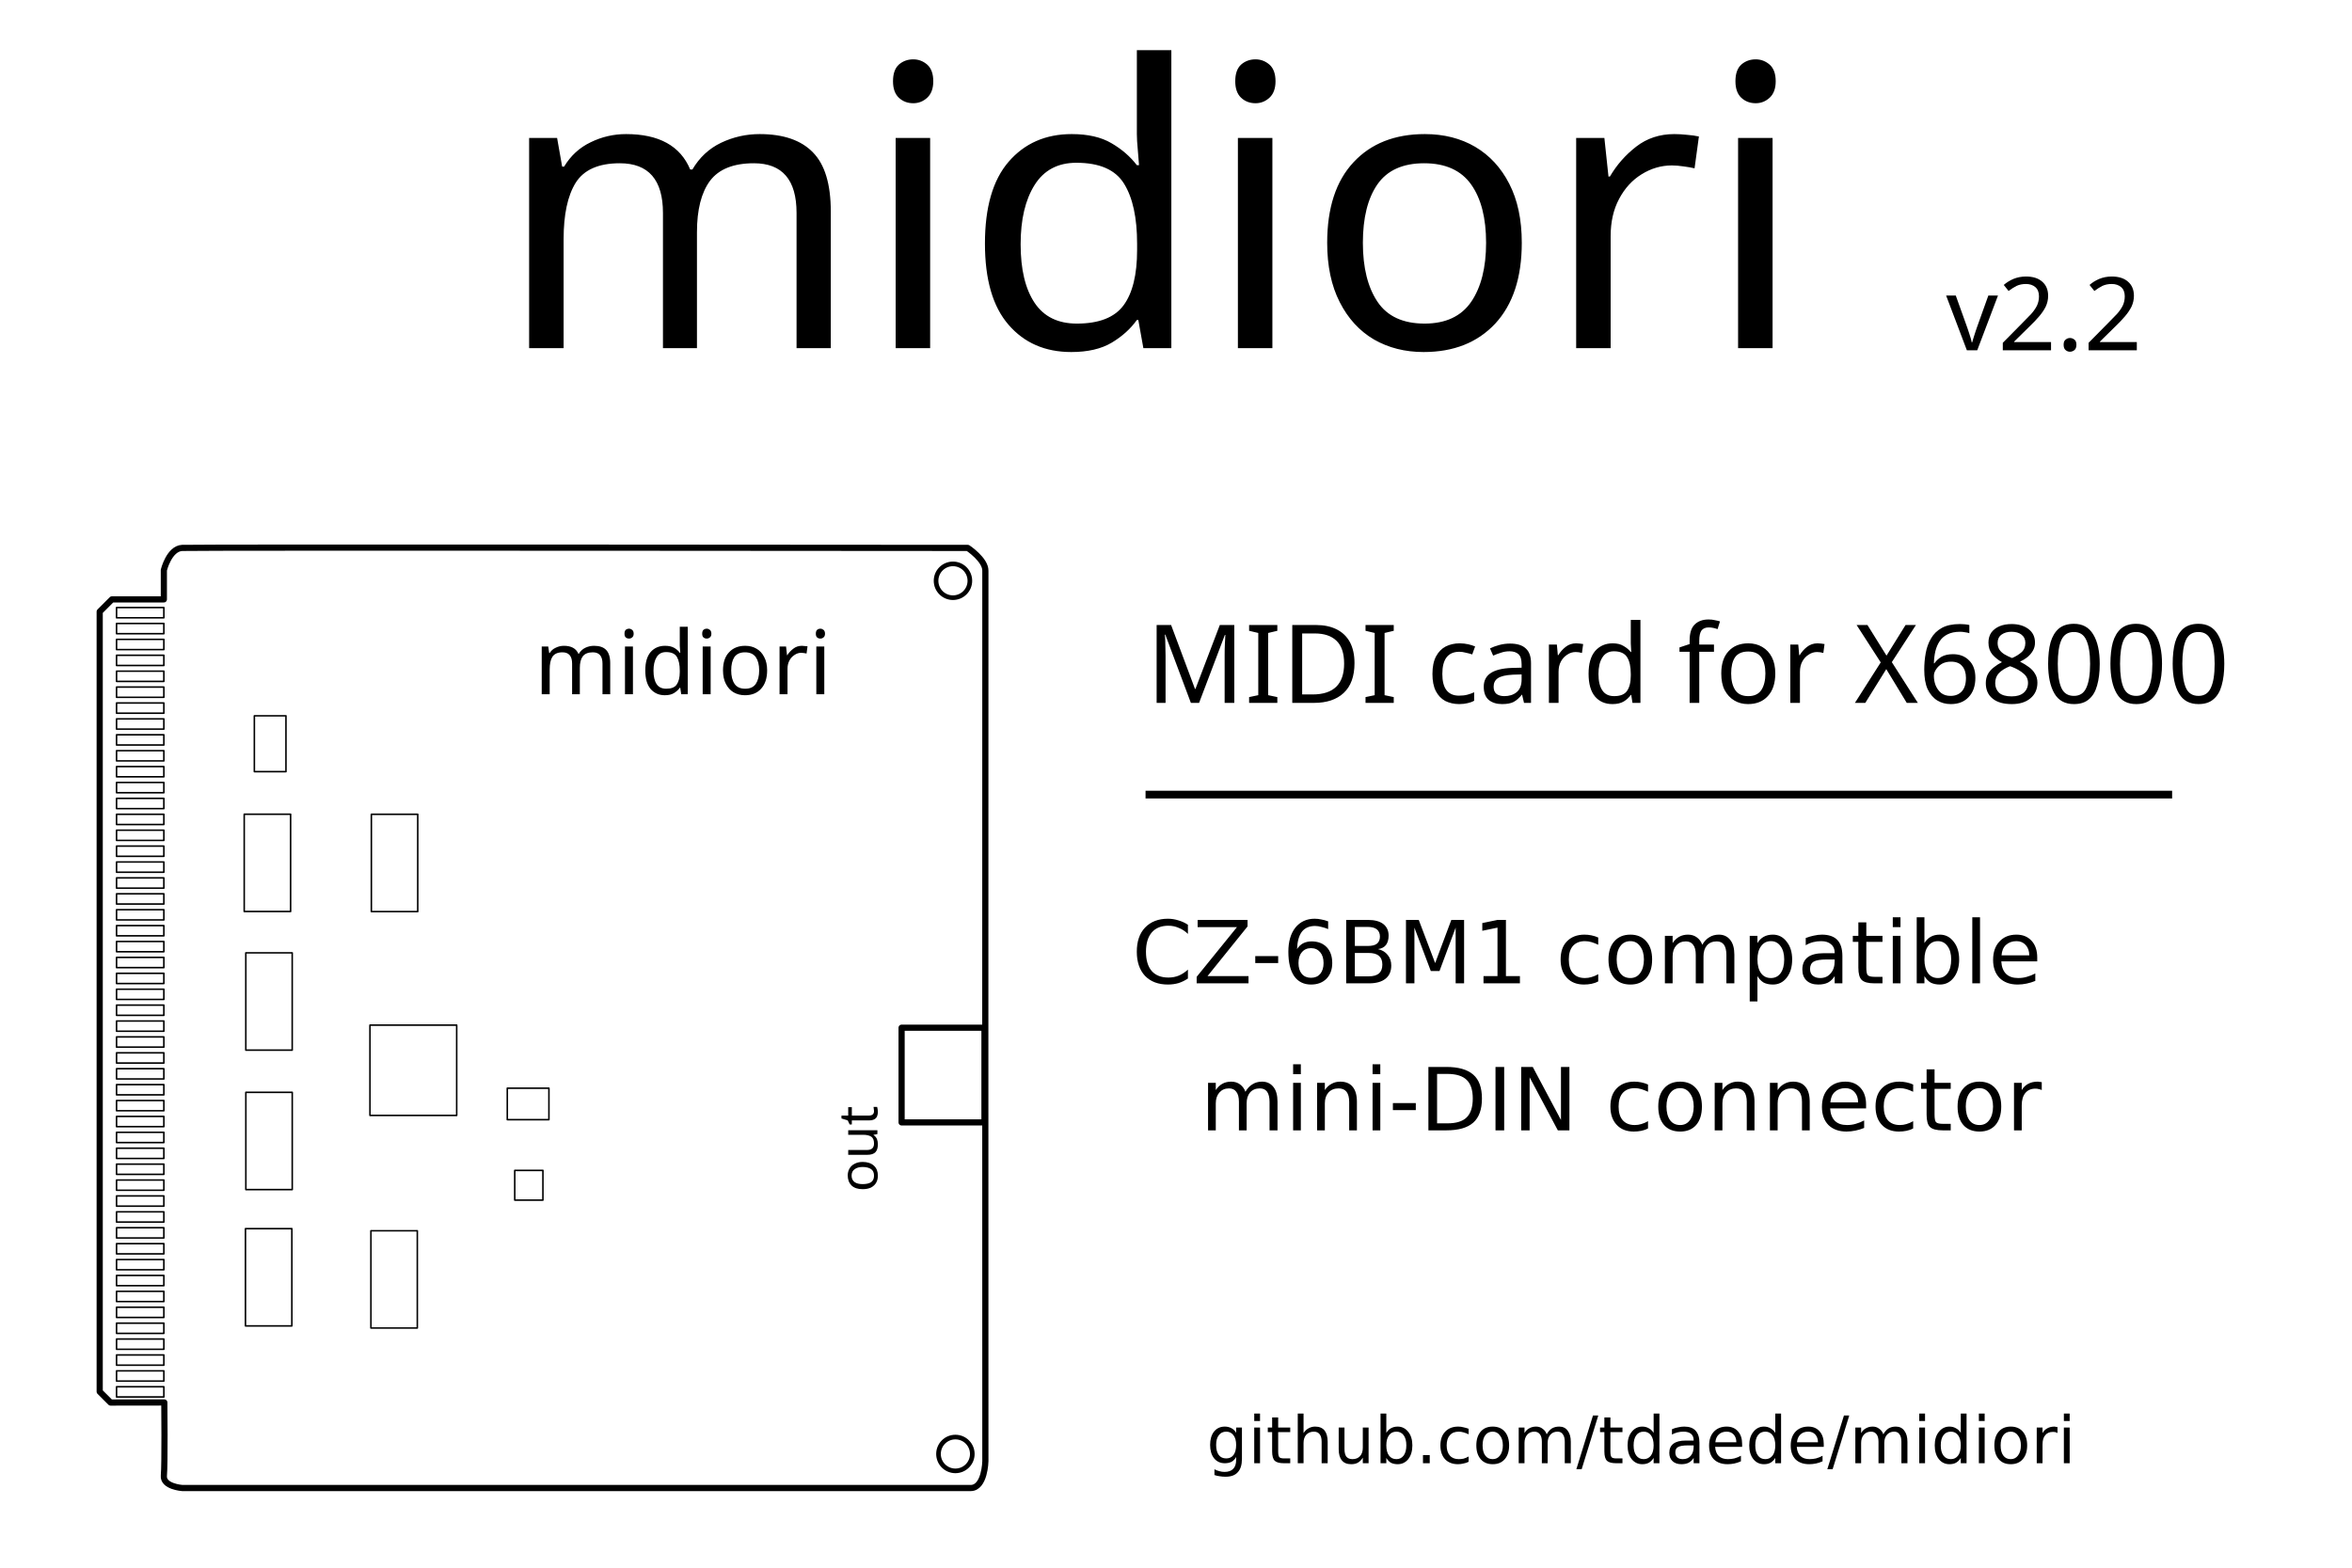
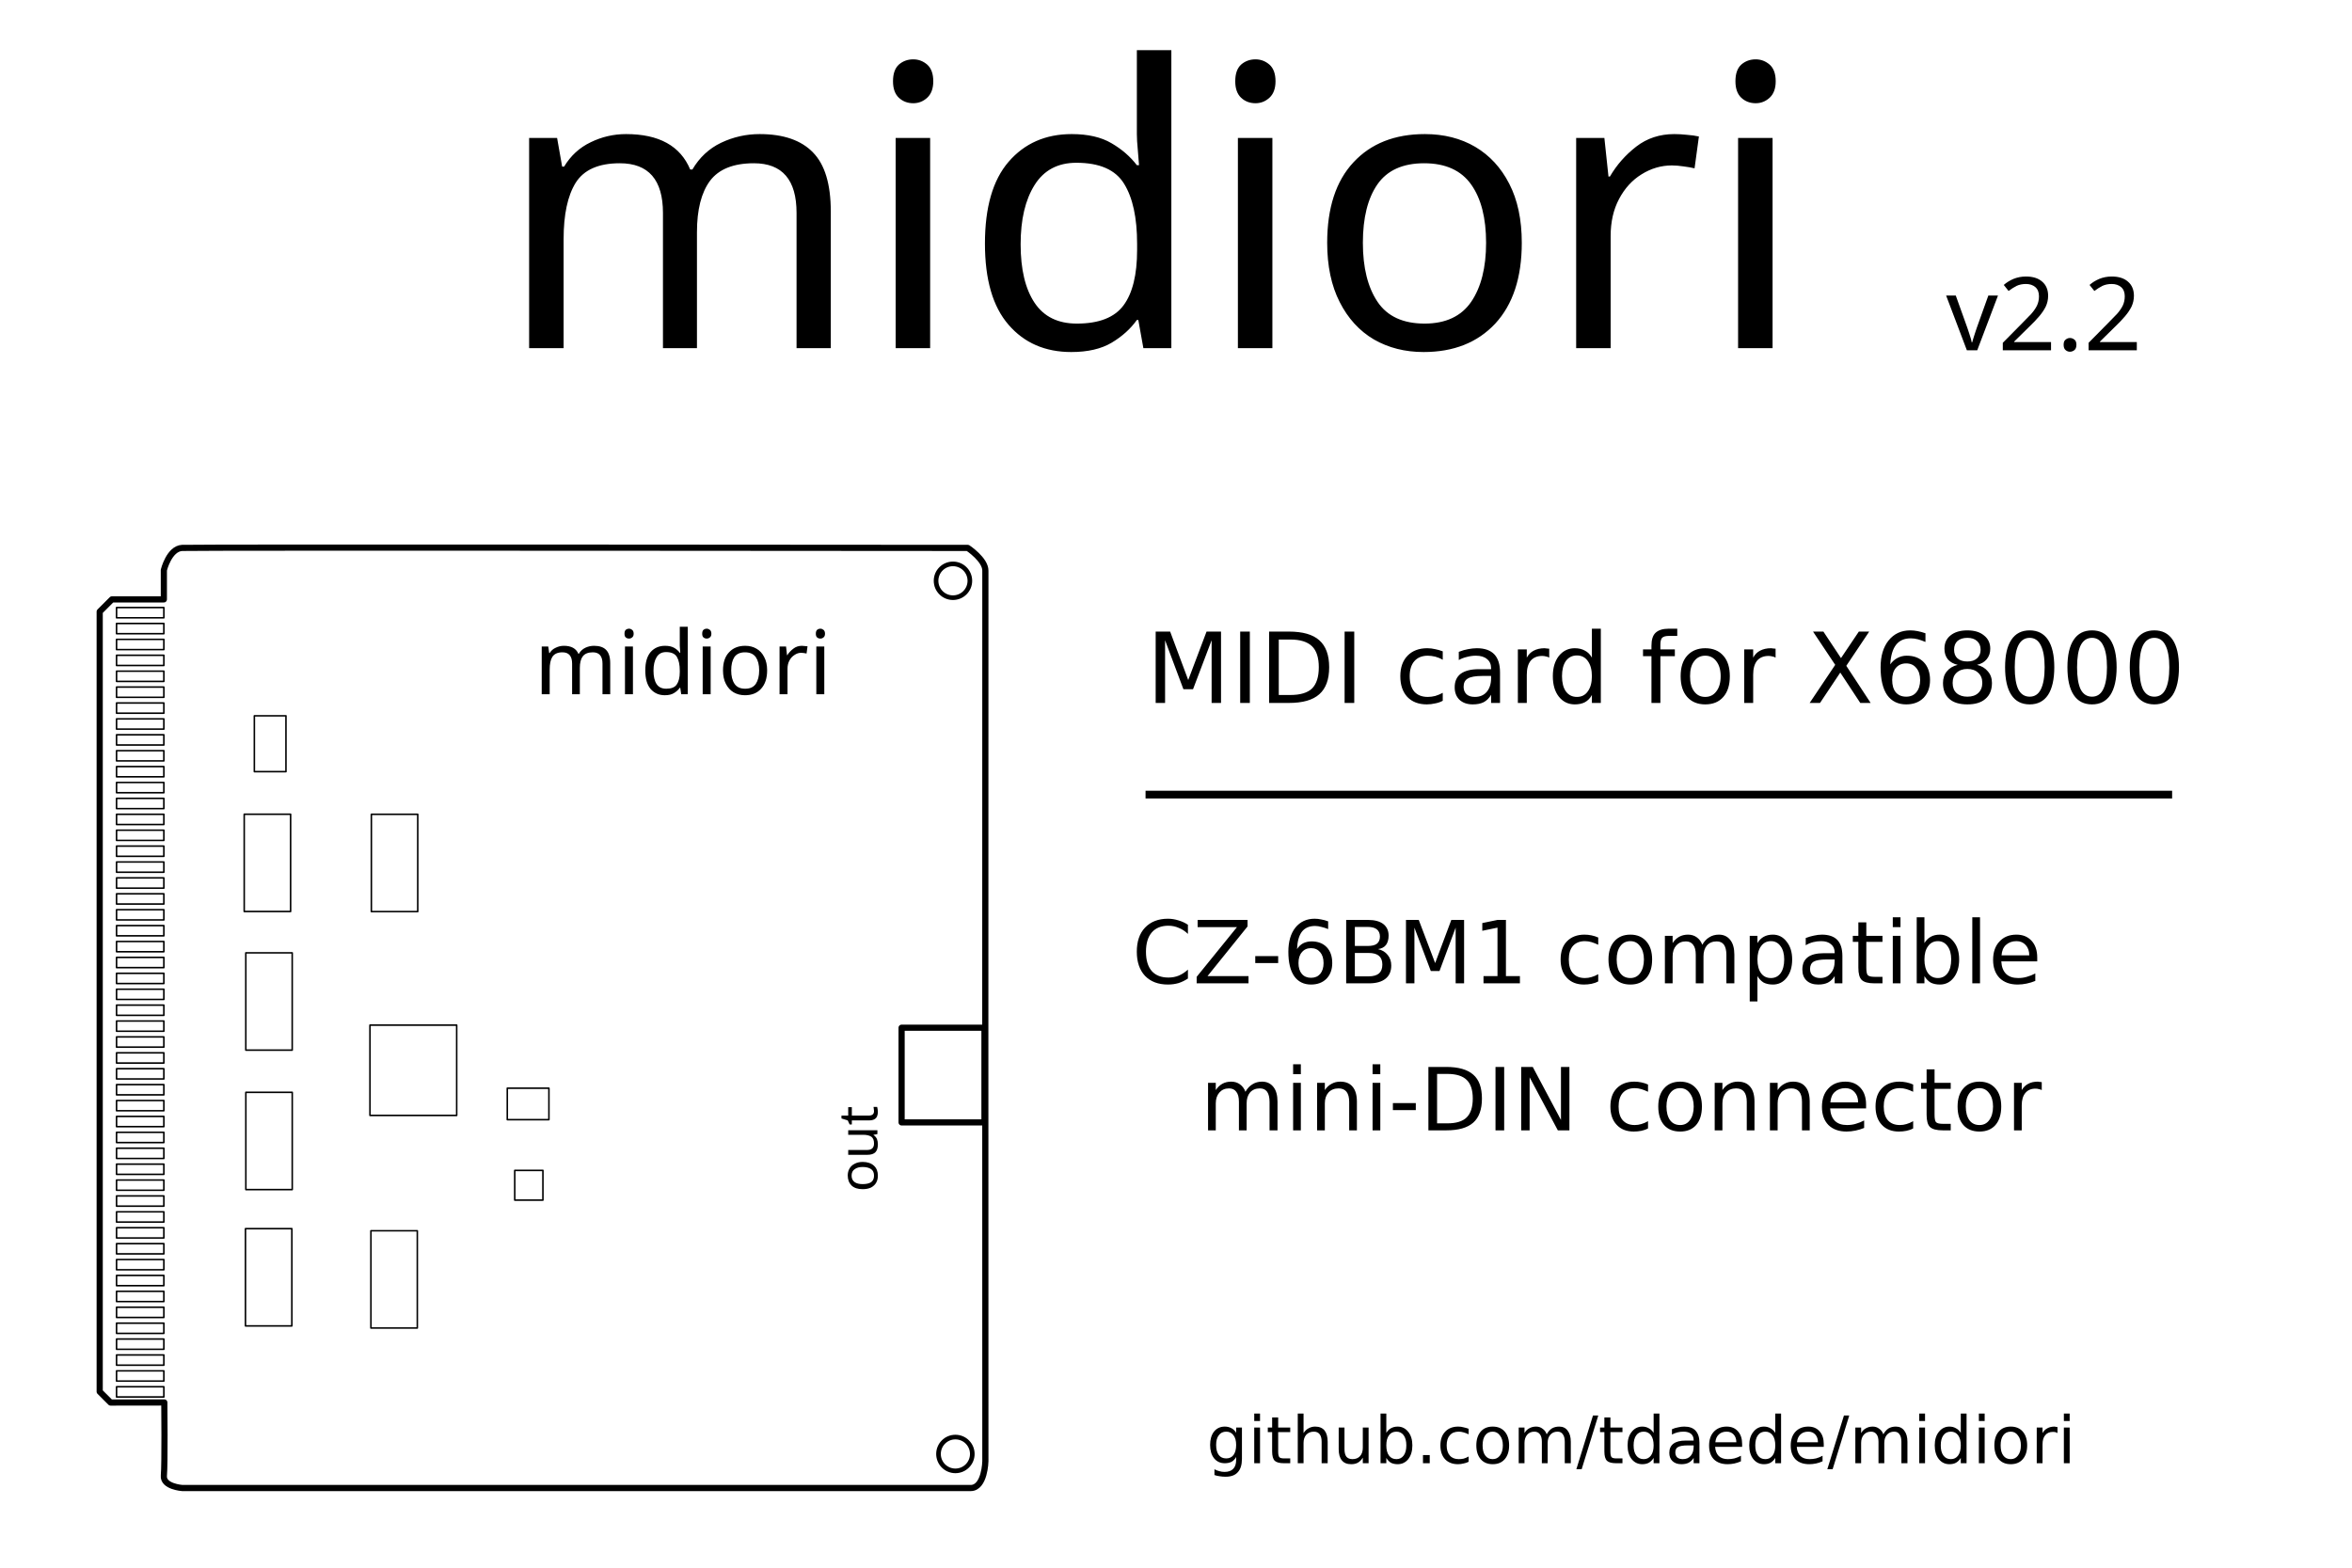
<svg xmlns="http://www.w3.org/2000/svg" xmlns:xlink="http://www.w3.org/1999/xlink" width="6in" height="4in" viewBox="0 0 152.4 101.6" version="1.1" id="svg8">
  <defs id="defs2">
    <filter id="filter973" style="color-interpolation-filters:sRGB;">
      <feColorMatrix id="feColorMatrix969" result="colormatrix" values="1 0 0 0 0 0 1 0 0 0 0 0 1 0 0 0 0 0 5 -1 " />
      <feComposite id="feComposite971" result="composite" k2="0.454" operator="arithmetic" in2="colormatrix" />
    </filter>
  </defs>
  <g id="layer1" transform="translate(0,-195.4)">
    <text xml:space="preserve" style="font-style:normal;font-variant:normal;font-weight:normal;font-stretch:normal;font-size:25.4px;line-height:6.615px;font-family:Orbitron;-inkscape-font-specification:Orbitron;text-align:start;letter-spacing:0px;word-spacing:0px;writing-mode:lr-tb;text-anchor:start;fill:#000000;fill-opacity:1;stroke:none;stroke-width:0.265px;stroke-linecap:butt;stroke-linejoin:miter;stroke-opacity:1" x="32.128" y="217.965" id="text4520">
      <tspan id="tspan4518" x="32.128" y="217.965" style="font-style:normal;font-variant:normal;font-weight:normal;font-stretch:normal;font-size:25.4px;font-family:Orbitron;-inkscape-font-specification:Orbitron;stroke-width:0.265px">midiori</tspan>
    </text>
    <text xml:space="preserve" style="font-style:normal;font-variant:normal;font-weight:normal;font-stretch:normal;font-size:5.77px;line-height:10.819px;font-family:Orbitron;-inkscape-font-specification:Orbitron;text-align:start;letter-spacing:0px;word-spacing:0px;writing-mode:lr-tb;text-anchor:start;fill:#000000;fill-opacity:1;stroke:none;stroke-width:0.265px;stroke-linecap:butt;stroke-linejoin:miter;stroke-opacity:1" x="34.616" y="240.396" id="text4520-9">
      <tspan id="tspan4518-9" x="34.616" y="240.396" style="font-style:normal;font-variant:normal;font-weight:normal;font-stretch:normal;font-size:5.77px;font-family:Orbitron;-inkscape-font-specification:Orbitron;stroke-width:0.265px">midiori</tspan>
    </text>
    <text transform="rotate(-90)" xml:space="preserve" style="font-style:normal;font-variant:normal;font-weight:normal;font-stretch:normal;font-size:3.528px;line-height:4.392px;font-family:Orbitron;-inkscape-font-specification:Orbitron;text-align:end;letter-spacing:0px;word-spacing:0px;writing-mode:lr-tb;text-anchor:end;fill:#000000;fill-opacity:1;stroke:none;stroke-width:0.265px;stroke-linecap:butt;stroke-linejoin:miter;stroke-opacity:1" x="-262.483" y="52.458" id="text4520-9-0">
      <tspan id="tspan4518-9-7" x="-262.483" y="52.458" style="font-style:normal;font-variant:normal;font-weight:normal;font-stretch:normal;font-size:3.528px;line-height:4.392px;font-family:Orbitron;-inkscape-font-specification:Orbitron;text-align:end;text-anchor:end;stroke-width:0.265px" />
      <tspan x="-262.483" y="56.85" style="font-style:normal;font-variant:normal;font-weight:normal;font-stretch:normal;font-size:3.528px;line-height:4.392px;font-family:Orbitron;-inkscape-font-specification:Orbitron;text-align:end;text-anchor:end;stroke-width:0.265px" id="tspan4619">out</tspan>
    </text>
    <text xml:space="preserve" style="font-style:normal;font-variant:normal;font-weight:normal;font-stretch:normal;font-size:6.615px;line-height:6.615px;font-family:Orbitron;-inkscape-font-specification:Orbitron;text-align:start;letter-spacing:0px;word-spacing:0px;writing-mode:lr-tb;text-anchor:start;fill:#000000;fill-opacity:1;stroke:none;stroke-width:0.265px;stroke-linecap:butt;stroke-linejoin:miter;stroke-opacity:1" x="126.1" y="218.101" id="text4704">
      <tspan rotate="0 0 0" id="tspan4702" x="126.1" y="218.101" style="font-style:normal;font-variant:normal;font-weight:normal;font-stretch:normal;font-family:Orbitron;-inkscape-font-specification:Orbitron;stroke-width:0.265px">v2.2</tspan>
    </text>
    <text xml:space="preserve" style="font-style:normal;font-variant:normal;font-weight:normal;font-stretch:normal;font-size:4.233px;line-height:4.233px;font-family:'Bitstream Vera Sans';-inkscape-font-specification:'Bitstream Vera Sans';text-align:end;letter-spacing:0px;word-spacing:0px;writing-mode:lr-tb;text-anchor:end;fill:#000000;fill-opacity:1;stroke:none;stroke-width:0.265px;stroke-linecap:butt;stroke-linejoin:miter;stroke-opacity:1" x="141.226" y="290.23" id="text4704-6">
      <tspan id="tspan4702-5" x="141.226" y="290.23" style="font-style:normal;font-variant:normal;font-weight:normal;font-stretch:normal;font-family:'Bitstream Vera Sans';-inkscape-font-specification:'Bitstream Vera Sans';text-align:end;text-anchor:end;stroke-width:0.265px">github.com/tdaede/midiori</tspan>
    </text>
    <path id="path977" d="m 10.646,286.292 -3.481,0.005 -0.705,-0.705 v -50.553 l 0.793,-0.793 h 3.364 v -1.9 c 0,0 0.339,-1.39 1.183,-1.436 0.843,-0.046 50.908,0 50.908,0 0,0 1.152,0.763 1.14,1.479 -0.012,0.715 0,57.71 0,57.71 0,0 -0.03,1.738 -0.956,1.738 -0.926,0 -51.078,0 -51.078,0 0,0 -1.267,-0.086 -1.196,-0.805 0.07,-0.72 0.029,-4.74 0.029,-4.74 z" style="fill:none;fill-opacity:1;stroke:#000000;stroke-width:0.4;stroke-linejoin:round;stroke-miterlimit:4;stroke-dasharray:none;stroke-dashoffset:0;stroke-opacity:1" />
    <rect y="262.006" x="58.42" height="6.135" width="5.37" id="rect1000" style="fill:none;fill-opacity:1;stroke:#000000;stroke-width:0.4;stroke-linejoin:round;stroke-miterlimit:4;stroke-dasharray:none;stroke-dashoffset:0;stroke-opacity:1" />
    <rect y="241.791" x="16.481" height="3.619" width="2.048" id="rect1002" style="fill:none;fill-opacity:1;stroke:#000000;stroke-width:0.1;stroke-linejoin:round;stroke-miterlimit:4;stroke-dasharray:none;stroke-dashoffset:0;stroke-opacity:1" />
    <rect y="248.169" x="15.824" height="6.304" width="3.006" id="rect1004" style="fill:none;fill-opacity:1;stroke:#000000;stroke-width:0.1;stroke-linejoin:round;stroke-miterlimit:4;stroke-dasharray:none;stroke-dashoffset:0;stroke-opacity:1" />
    <rect y="261.837" x="23.972" height="5.852" width="5.62" id="rect1006" style="fill:none;fill-opacity:1;stroke:#000000;stroke-width:0.1;stroke-linejoin:round;stroke-miterlimit:4;stroke-dasharray:none;stroke-dashoffset:0;stroke-opacity:1" />
    <rect y="265.925" x="32.87" height="2.039" width="2.698" id="rect1008" style="fill:none;fill-opacity:1;stroke:#000000;stroke-width:0.1;stroke-linejoin:round;stroke-miterlimit:4;stroke-dasharray:none;stroke-dashoffset:0;stroke-opacity:1" />
    <rect y="271.252" x="33.353" height="1.926" width="1.826" id="rect1010" style="fill:none;fill-opacity:1;stroke:#000000;stroke-width:0.1;stroke-linejoin:round;stroke-miterlimit:4;stroke-dasharray:none;stroke-dashoffset:0;stroke-opacity:1" />
    <rect style="fill:none;fill-opacity:1;stroke:#000000;stroke-width:0.1;stroke-linejoin:round;stroke-miterlimit:4;stroke-dasharray:none;stroke-dashoffset:0;stroke-opacity:1" id="rect1004-5" width="3.006" height="6.304" x="24.062" y="248.174" />
    <rect style="fill:none;fill-opacity:1;stroke:#000000;stroke-width:0.1;stroke-linejoin:round;stroke-miterlimit:4;stroke-dasharray:none;stroke-dashoffset:0;stroke-opacity:1" id="rect1004-3" width="3.006" height="6.304" x="15.928" y="257.153" />
    <rect style="fill:none;fill-opacity:1;stroke:#000000;stroke-width:0.1;stroke-linejoin:round;stroke-miterlimit:4;stroke-dasharray:none;stroke-dashoffset:0;stroke-opacity:1" id="rect1004-56" width="3.006" height="6.304" x="15.93" y="266.192" />
    <rect style="fill:none;fill-opacity:1;stroke:#000000;stroke-width:0.1;stroke-linejoin:round;stroke-miterlimit:4;stroke-dasharray:none;stroke-dashoffset:0;stroke-opacity:1" id="rect1004-2" width="3.006" height="6.304" x="15.905" y="275.027" />
    <rect y="234.775" x="7.552" height="0.663" width="3.065" id="rect1054" style="fill:none;fill-opacity:1;stroke:#000000;stroke-width:0.1;stroke-linejoin:round;stroke-miterlimit:4;stroke-dasharray:none;stroke-dashoffset:0;stroke-opacity:1" />
    <use style="stroke-width:0.1;stroke-miterlimit:4;stroke-dasharray:none" height="100%" width="100%" id="use1458" transform="translate(0,1.030582)" xlink:href="#rect1054" y="0" x="0" />
    <use style="stroke-width:0.1;stroke-miterlimit:4;stroke-dasharray:none" height="100%" width="100%" id="use1460" transform="translate(0,2.061164)" xlink:href="#rect1054" y="0" x="0" />
    <use style="stroke-width:0.1;stroke-miterlimit:4;stroke-dasharray:none" height="100%" width="100%" id="use1462" transform="translate(0,3.091745)" xlink:href="#rect1054" y="0" x="0" />
    <use style="stroke-width:0.1;stroke-miterlimit:4;stroke-dasharray:none" height="100%" width="100%" id="use1464" transform="translate(0,4.122327)" xlink:href="#rect1054" y="0" x="0" />
    <use style="stroke-width:0.1;stroke-miterlimit:4;stroke-dasharray:none" height="100%" width="100%" id="use1466" transform="translate(0,5.152909)" xlink:href="#rect1054" y="0" x="0" />
    <use style="stroke-width:0.1;stroke-miterlimit:4;stroke-dasharray:none" height="100%" width="100%" id="use1468" transform="translate(0,6.183491)" xlink:href="#rect1054" y="0" x="0" />
    <use style="stroke-width:0.1;stroke-miterlimit:4;stroke-dasharray:none" height="100%" width="100%" id="use1470" transform="translate(0,7.214073)" xlink:href="#rect1054" y="0" x="0" />
    <use style="stroke-width:0.1;stroke-miterlimit:4;stroke-dasharray:none" height="100%" width="100%" id="use1472" transform="translate(0,8.244654)" xlink:href="#rect1054" y="0" x="0" />
    <use style="stroke-width:0.1;stroke-miterlimit:4;stroke-dasharray:none" height="100%" width="100%" id="use1474" transform="translate(0,9.275236)" xlink:href="#rect1054" y="0" x="0" />
    <use style="stroke-width:0.1;stroke-miterlimit:4;stroke-dasharray:none" height="100%" width="100%" id="use1476" transform="translate(0,10.30582)" xlink:href="#rect1054" y="0" x="0" />
    <use style="stroke-width:0.1;stroke-miterlimit:4;stroke-dasharray:none" height="100%" width="100%" id="use1478" transform="translate(0,11.3364)" xlink:href="#rect1054" y="0" x="0" />
    <use style="stroke-width:0.1;stroke-miterlimit:4;stroke-dasharray:none" height="100%" width="100%" id="use1480" transform="translate(0,12.36698)" xlink:href="#rect1054" y="0" x="0" />
    <use style="stroke-width:0.1;stroke-miterlimit:4;stroke-dasharray:none" height="100%" width="100%" id="use1482" transform="translate(0,13.39756)" xlink:href="#rect1054" y="0" x="0" />
    <use style="stroke-width:0.1;stroke-miterlimit:4;stroke-dasharray:none" height="100%" width="100%" id="use1484" transform="translate(0,14.42815)" xlink:href="#rect1054" y="0" x="0" />
    <use style="stroke-width:0.1;stroke-miterlimit:4;stroke-dasharray:none" height="100%" width="100%" id="use1486" transform="translate(0,15.45873)" xlink:href="#rect1054" y="0" x="0" />
    <use style="stroke-width:0.1;stroke-miterlimit:4;stroke-dasharray:none" height="100%" width="100%" id="use1488" transform="translate(0,16.48931)" xlink:href="#rect1054" y="0" x="0" />
    <use style="stroke-width:0.1;stroke-miterlimit:4;stroke-dasharray:none" height="100%" width="100%" id="use1490" transform="translate(0,17.51989)" xlink:href="#rect1054" y="0" x="0" />
    <use style="stroke-width:0.1;stroke-miterlimit:4;stroke-dasharray:none" height="100%" width="100%" id="use1492" transform="translate(0,18.55047)" xlink:href="#rect1054" y="0" x="0" />
    <use style="stroke-width:0.1;stroke-miterlimit:4;stroke-dasharray:none" height="100%" width="100%" id="use1494" transform="translate(0,19.58105)" xlink:href="#rect1054" y="0" x="0" />
    <use style="stroke-width:0.1;stroke-miterlimit:4;stroke-dasharray:none" height="100%" width="100%" id="use1496" transform="translate(0,20.61164)" xlink:href="#rect1054" y="0" x="0" />
    <use style="stroke-width:0.1;stroke-miterlimit:4;stroke-dasharray:none" height="100%" width="100%" id="use1498" transform="translate(0,21.64222)" xlink:href="#rect1054" y="0" x="0" />
    <use style="stroke-width:0.1;stroke-miterlimit:4;stroke-dasharray:none" height="100%" width="100%" id="use1500" transform="translate(0,22.6728)" xlink:href="#rect1054" y="0" x="0" />
    <use style="stroke-width:0.1;stroke-miterlimit:4;stroke-dasharray:none" height="100%" width="100%" id="use1502" transform="translate(0,23.70338)" xlink:href="#rect1054" y="0" x="0" />
    <use style="stroke-width:0.1;stroke-miterlimit:4;stroke-dasharray:none" height="100%" width="100%" id="use1504" transform="translate(0,24.73396)" xlink:href="#rect1054" y="0" x="0" />
    <use style="stroke-width:0.1;stroke-miterlimit:4;stroke-dasharray:none" height="100%" width="100%" id="use1506" transform="translate(0,25.76454)" xlink:href="#rect1054" y="0" x="0" />
    <use style="stroke-width:0.1;stroke-miterlimit:4;stroke-dasharray:none" height="100%" width="100%" id="use1508" transform="translate(0,26.79513)" xlink:href="#rect1054" y="0" x="0" />
    <use style="stroke-width:0.1;stroke-miterlimit:4;stroke-dasharray:none" height="100%" width="100%" id="use1510" transform="translate(0,27.82571)" xlink:href="#rect1054" y="0" x="0" />
    <use style="stroke-width:0.1;stroke-miterlimit:4;stroke-dasharray:none" height="100%" width="100%" id="use1512" transform="translate(0,28.85629)" xlink:href="#rect1054" y="0" x="0" />
    <use style="stroke-width:0.1;stroke-miterlimit:4;stroke-dasharray:none" height="100%" width="100%" id="use1514" transform="translate(0,29.88687)" xlink:href="#rect1054" y="0" x="0" />
    <use style="stroke-width:0.1;stroke-miterlimit:4;stroke-dasharray:none" height="100%" width="100%" id="use1516" transform="translate(0,30.91745)" xlink:href="#rect1054" y="0" x="0" />
    <use style="stroke-width:0.1;stroke-miterlimit:4;stroke-dasharray:none" height="100%" width="100%" id="use1518" transform="translate(0,31.94804)" xlink:href="#rect1054" y="0" x="0" />
    <use style="stroke-width:0.1;stroke-miterlimit:4;stroke-dasharray:none" height="100%" width="100%" id="use1520" transform="translate(0,32.97862)" xlink:href="#rect1054" y="0" x="0" />
    <use style="stroke-width:0.1;stroke-miterlimit:4;stroke-dasharray:none" height="100%" width="100%" id="use1522" transform="translate(0,34.0092)" xlink:href="#rect1054" y="0" x="0" />
    <use style="stroke-width:0.1;stroke-miterlimit:4;stroke-dasharray:none" height="100%" width="100%" id="use1524" transform="translate(0,35.03978)" xlink:href="#rect1054" y="0" x="0" />
    <use style="stroke-width:0.1;stroke-miterlimit:4;stroke-dasharray:none" height="100%" width="100%" id="use1526" transform="translate(0,36.07036)" xlink:href="#rect1054" y="0" x="0" />
    <use style="stroke-width:0.1;stroke-miterlimit:4;stroke-dasharray:none" height="100%" width="100%" id="use1528" transform="translate(0,37.10094)" xlink:href="#rect1054" y="0" x="0" />
    <use style="stroke-width:0.1;stroke-miterlimit:4;stroke-dasharray:none" height="100%" width="100%" id="use1530" transform="translate(0,38.13153)" xlink:href="#rect1054" y="0" x="0" />
    <use style="stroke-width:0.1;stroke-miterlimit:4;stroke-dasharray:none" height="100%" width="100%" id="use1532" transform="translate(0,39.16211)" xlink:href="#rect1054" y="0" x="0" />
    <use style="stroke-width:0.1;stroke-miterlimit:4;stroke-dasharray:none" height="100%" width="100%" id="use1534" transform="translate(0,40.19269)" xlink:href="#rect1054" y="0" x="0" />
    <use style="stroke-width:0.1;stroke-miterlimit:4;stroke-dasharray:none" height="100%" width="100%" id="use1536" transform="translate(0,41.22327)" xlink:href="#rect1054" y="0" x="0" />
    <use style="stroke-width:0.1;stroke-miterlimit:4;stroke-dasharray:none" height="100%" width="100%" id="use1538" transform="translate(0,42.25385)" xlink:href="#rect1054" y="0" x="0" />
    <use style="stroke-width:0.1;stroke-miterlimit:4;stroke-dasharray:none" height="100%" width="100%" id="use1540" transform="translate(0,43.28444)" xlink:href="#rect1054" y="0" x="0" />
    <use style="stroke-width:0.1;stroke-miterlimit:4;stroke-dasharray:none" height="100%" width="100%" id="use1542" transform="translate(0,44.31502)" xlink:href="#rect1054" y="0" x="0" />
    <use style="stroke-width:0.1;stroke-miterlimit:4;stroke-dasharray:none" height="100%" width="100%" id="use1544" transform="translate(0,45.3456)" xlink:href="#rect1054" y="0" x="0" />
    <use style="stroke-width:0.1;stroke-miterlimit:4;stroke-dasharray:none" height="100%" width="100%" id="use1546" transform="translate(0,46.37618)" xlink:href="#rect1054" y="0" x="0" />
    <use style="stroke-width:0.1;stroke-miterlimit:4;stroke-dasharray:none" height="100%" width="100%" id="use1548" transform="translate(0,47.40676)" xlink:href="#rect1054" y="0" x="0" />
    <use style="stroke-width:0.1;stroke-miterlimit:4;stroke-dasharray:none" height="100%" width="100%" id="use1550" transform="translate(0,48.43734)" xlink:href="#rect1054" y="0" x="0" />
    <use style="stroke-width:0.1;stroke-miterlimit:4;stroke-dasharray:none" height="100%" width="100%" id="use1552" transform="translate(0,49.46793)" xlink:href="#rect1054" y="0" x="0" />
    <use style="stroke-width:0.1;stroke-miterlimit:4;stroke-dasharray:none" height="100%" width="100%" id="use1554" transform="translate(0,50.49851)" xlink:href="#rect1054" y="0" x="0" />
    <rect y="275.164" x="24.034" height="6.304" width="3.006" id="rect1004-2-1" style="fill:none;fill-opacity:1;stroke:#000000;stroke-width:0.1;stroke-linejoin:round;stroke-miterlimit:4;stroke-dasharray:none;stroke-dashoffset:0;stroke-opacity:1" />
    <circle r="1.095" cy="233.04" cx="61.748" id="path1571" style="fill:none;fill-opacity:1;stroke:#000000;stroke-width:0.3;stroke-linejoin:round;stroke-miterlimit:4;stroke-dasharray:none;stroke-dashoffset:0;stroke-opacity:1" />
    <circle style="fill:none;fill-opacity:1;stroke:#000000;stroke-width:0.3;stroke-linejoin:round;stroke-miterlimit:4;stroke-dasharray:none;stroke-dashoffset:0;stroke-opacity:1" id="circle1573" cx="61.906" cy="289.63" r="1.095" />
    <text id="text1577" y="259.13" x="141.274" style="font-style:normal;font-variant:normal;font-weight:normal;font-stretch:normal;font-size:5.644px;line-height:5.644px;font-family:'Bitstream Vera Sans';-inkscape-font-specification:'Bitstream Vera Sans';text-align:end;letter-spacing:0px;word-spacing:0px;writing-mode:lr-tb;text-anchor:end;fill:#000000;fill-opacity:1;stroke:none;stroke-width:0.265px;stroke-linecap:butt;stroke-linejoin:miter;stroke-opacity:1" xml:space="preserve">
      <tspan id="tspan1579" style="font-style:normal;font-variant:normal;font-weight:normal;font-stretch:normal;font-family:'Bitstream Vera Sans';-inkscape-font-specification:'Bitstream Vera Sans';text-align:end;text-anchor:end;stroke-width:0.265px" y="259.13" x="141.274">CZ-6BM1 compatible</tspan>
    </text>
-     <text id="text1599" y="240.955" x="74.258" style="font-style:normal;font-variant:normal;font-weight:normal;font-stretch:normal;font-size:7.056px;line-height:7.056px;font-family:'Fira Sans';-inkscape-font-specification:'Fira Sans, Normal';text-align:start;letter-spacing:0px;word-spacing:0px;writing-mode:lr-tb;text-anchor:start;fill:#000000;fill-opacity:1;stroke:none;stroke-width:0.265px;stroke-linecap:butt;stroke-linejoin:miter;stroke-opacity:1" xml:space="preserve">
-       <tspan style="stroke-width:0.265px" y="240.955" x="74.258" id="tspan1597">MIDI card for X68000</tspan>
+     <text id="text1599" y="240.955" x="74.258" style="font-style:normal;font-variant:normal;font-weight:normal;font-stretch:normal;font-size:6.35px;line-height:6.35px;font-family:'Bitstream Vera Sans';-inkscape-font-specification:'Bitstream Vera Sans';text-align:start;letter-spacing:0px;word-spacing:0px;writing-mode:lr-tb;text-anchor:start;fill:#000000;fill-opacity:1;stroke:none;stroke-width:0.265px;stroke-linecap:butt;stroke-linejoin:miter;stroke-opacity:1;" xml:space="preserve">
+       <tspan style="font-style:normal;font-variant:normal;font-weight:normal;font-stretch:normal;font-family:'Bitstream Vera Sans';-inkscape-font-specification:'Bitstream Vera Sans';stroke-width:0.265px;" y="240.955" x="74.258" id="tspan1597">MIDI card for X68000</tspan>
    </text>
    <path id="path1601" d="M 74.227,246.896 H 140.745" style="fill:none;fill-opacity:1;stroke:#000000;stroke-width:0.5;stroke-linejoin:round;stroke-miterlimit:4;stroke-dasharray:none;stroke-dashoffset:0;stroke-opacity:1" />
    <text id="text1611" y="270.547" x="114.23" style="font-style:normal;font-variant:normal;font-weight:normal;font-stretch:normal;font-size:6.615px;line-height:6.615px;font-family:'Fira Sans';-inkscape-font-specification:'Fira Sans, Normal';text-align:start;letter-spacing:0px;word-spacing:0px;writing-mode:lr-tb;text-anchor:start;fill:#000000;fill-opacity:1;stroke:none;stroke-width:0.265px;stroke-linecap:butt;stroke-linejoin:miter;stroke-opacity:1" xml:space="preserve">
      <tspan style="stroke-width:0.265px" y="270.547" x="114.23" id="tspan1609" />
    </text>
    <text xml:space="preserve" style="font-style:normal;font-variant:normal;font-weight:normal;font-stretch:normal;font-size:5.644px;line-height:5.644px;font-family:'Bitstream Vera Sans';-inkscape-font-specification:'Bitstream Vera Sans';text-align:end;letter-spacing:0px;word-spacing:0px;writing-mode:lr-tb;text-anchor:end;fill:#000000;fill-opacity:1;stroke:none;stroke-width:0.265px;stroke-linecap:butt;stroke-linejoin:miter;stroke-opacity:1" x="141.274" y="268.655" id="text1615">
      <tspan x="141.274" y="268.655" style="font-style:normal;font-variant:normal;font-weight:normal;font-stretch:normal;font-family:'Bitstream Vera Sans';-inkscape-font-specification:'Bitstream Vera Sans';text-align:end;text-anchor:end;stroke-width:0.265px" id="tspan1613">mini-DIN connector</tspan>
    </text>
  </g>
</svg>
